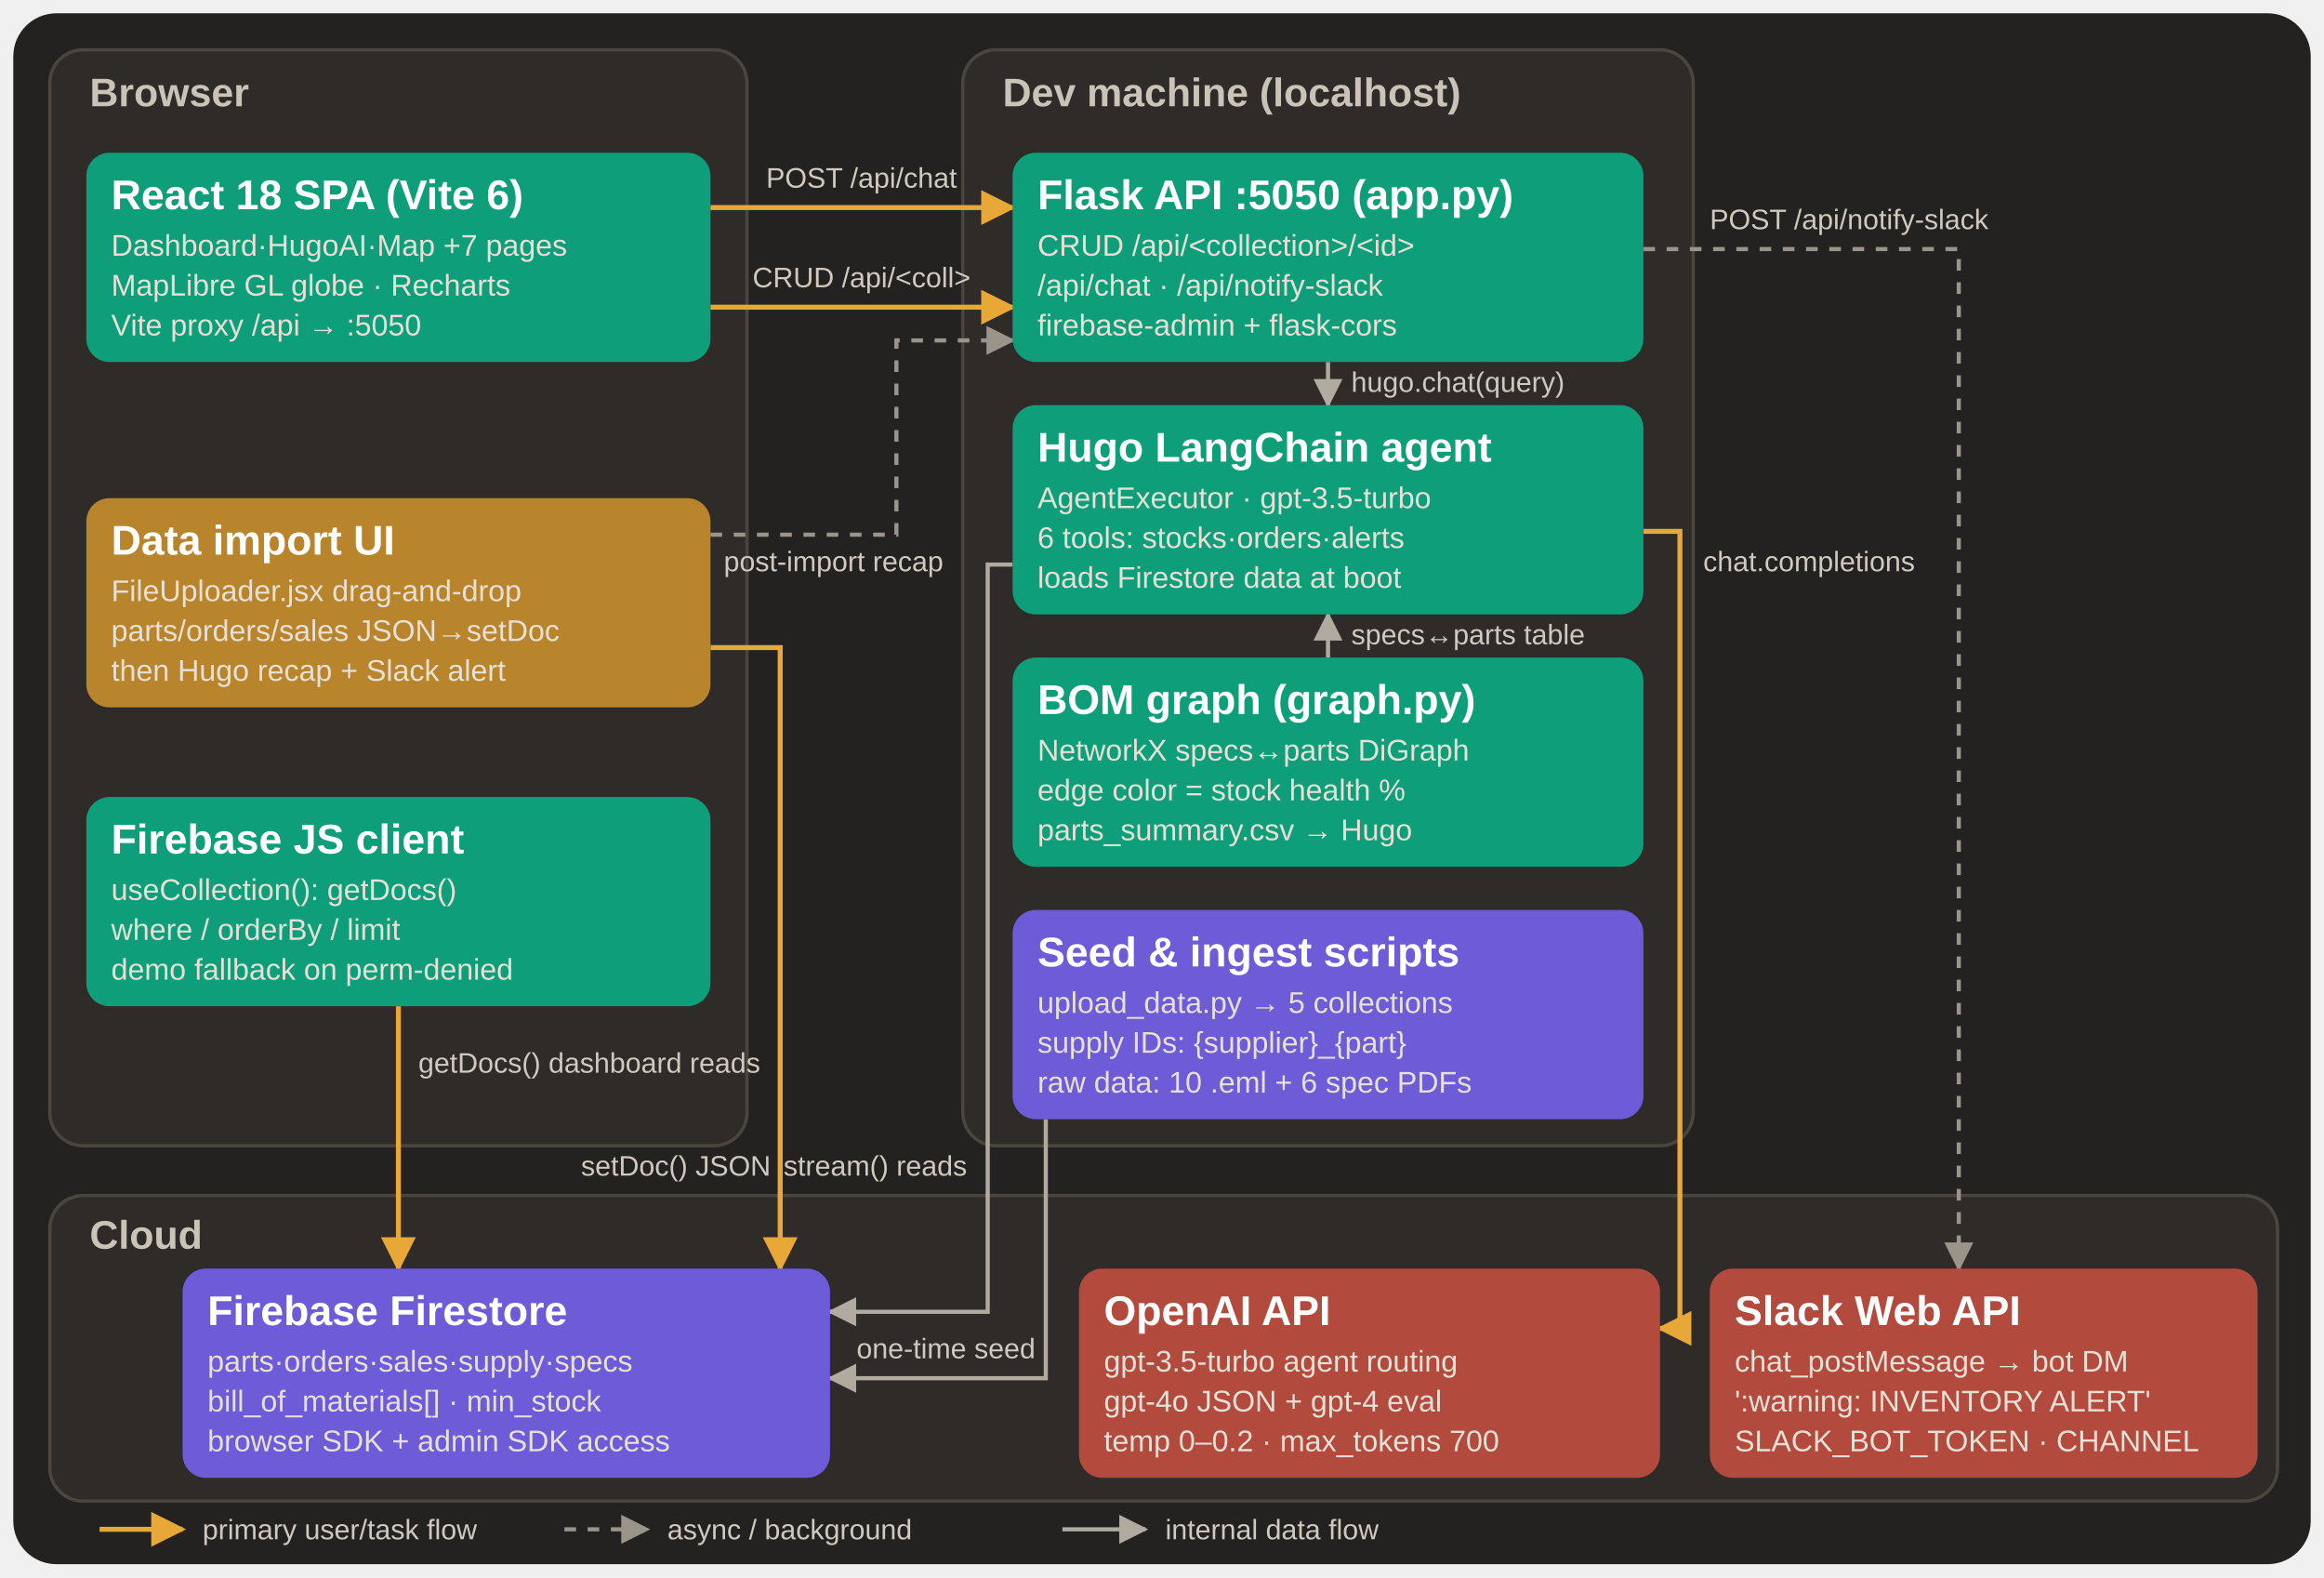
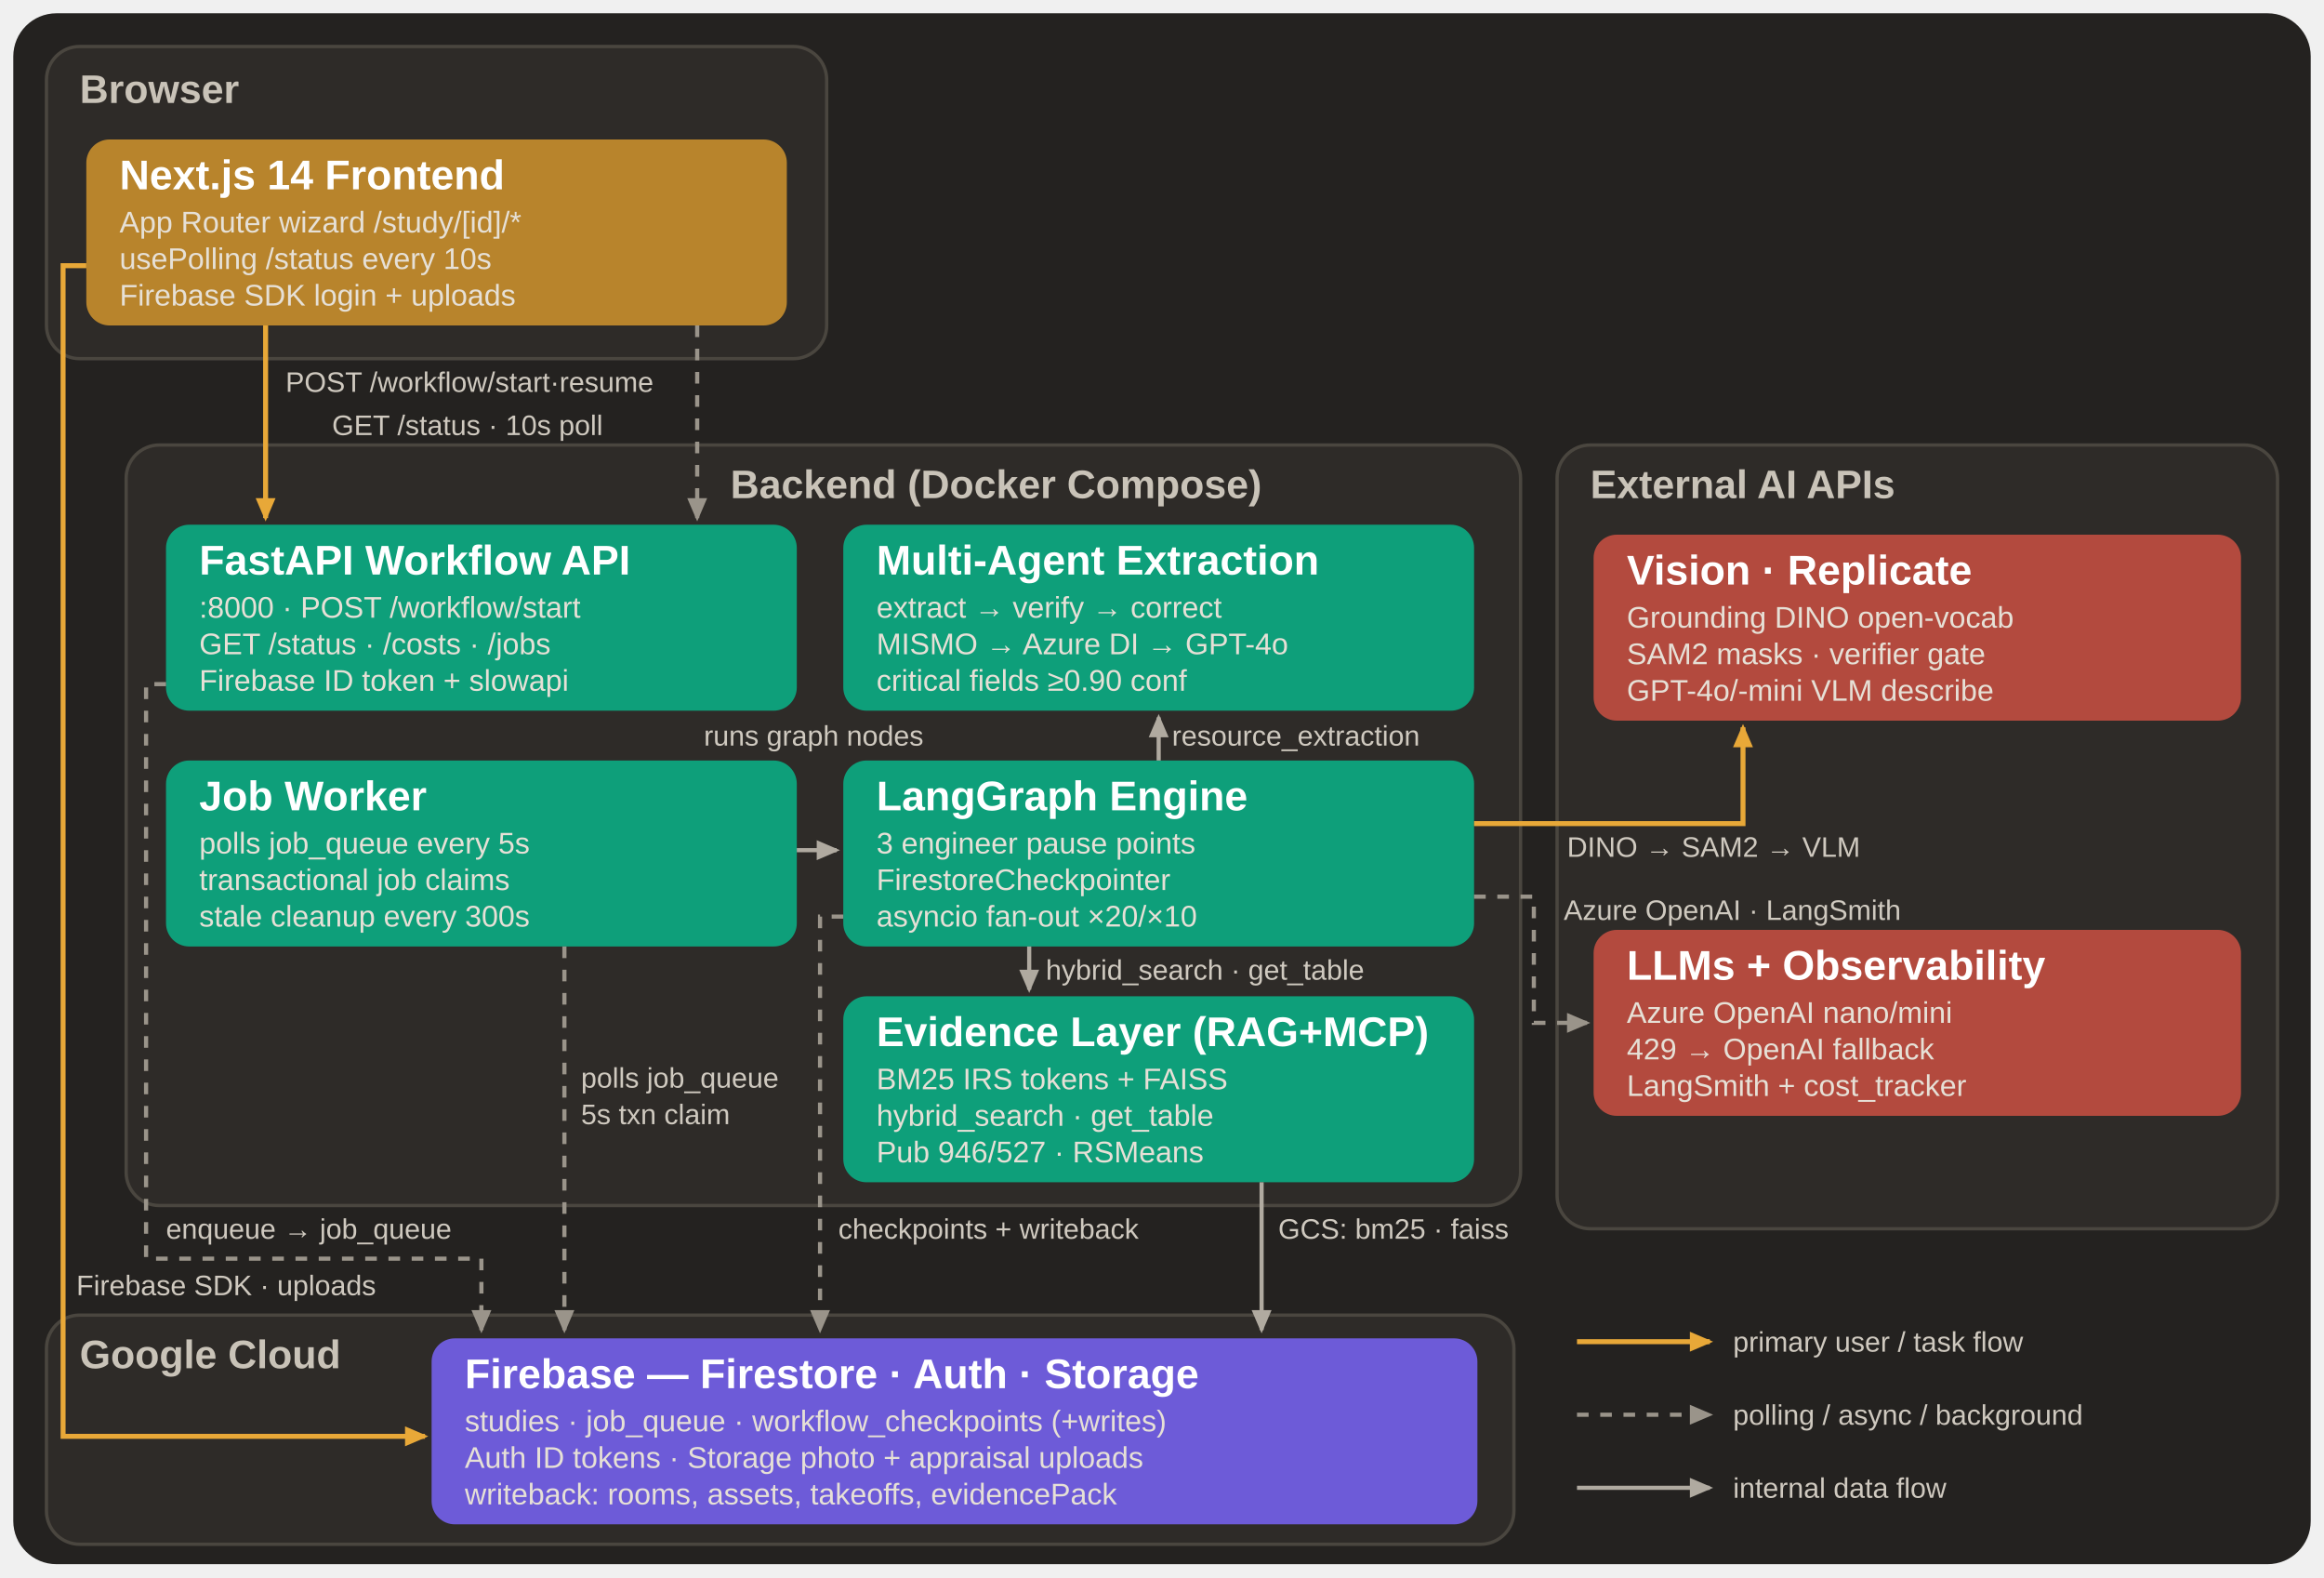
- <svg xmlns="http://www.w3.org/2000/svg" viewBox="0 0 1400 950" font-family="'DM Sans', -apple-system, 'Helvetica Neue', Arial, sans-serif">
+ <svg xmlns="http://www.w3.org/2000/svg" width="1400" height="950" viewBox="0 0 1400 950" font-family="'DM Sans', -apple-system, 'Helvetica Neue', Arial, sans-serif">
  <defs>
-     <marker id="mGold" viewBox="0 0 10 10" refX="9" refY="5" markerWidth="7" markerHeight="7" orient="auto-start-reverse">
-       <path d="M0,0 L10,5 L0,10 z" fill="#E8A838" />
+     <marker id="ag" markerWidth="14" markerHeight="12" refX="12" refY="6" orient="auto" markerUnits="userSpaceOnUse">
+       <path d="M0,0 L14,6 L0,12 z" fill="#E8A838" />
    </marker>
-     <marker id="mAsync" viewBox="0 0 10 10" refX="9" refY="5" markerWidth="7" markerHeight="7" orient="auto-start-reverse">
-       <path d="M0,0 L10,5 L0,10 z" fill="#9a948a" />
+     <marker id="an" markerWidth="14" markerHeight="12" refX="12" refY="6" orient="auto" markerUnits="userSpaceOnUse">
+       <path d="M0,0 L14,6 L0,12 z" fill="#9a948a" />
    </marker>
-     <marker id="mInt" viewBox="0 0 10 10" refX="9" refY="5" markerWidth="7" markerHeight="7" orient="auto-start-reverse">
-       <path d="M0,0 L10,5 L0,10 z" fill="#b0aaa0" />
+     <marker id="ai" markerWidth="14" markerHeight="12" refX="12" refY="6" orient="auto" markerUnits="userSpaceOnUse">
+       <path d="M0,0 L14,6 L0,12 z" fill="#b0aaa0" />
    </marker>
  </defs>
  <rect x="8" y="8" width="1384" height="934" rx="26" fill="#242220" />
-   <rect x="30" y="30" width="420" height="660" rx="20" fill="#2e2b28" stroke="#4a463f" stroke-width="2" />
-   <text x="54" y="64" font-size="24" font-weight="bold" fill="#c9c3b8">Browser</text>
-   <rect x="580" y="30" width="440" height="660" rx="20" fill="#2e2b28" stroke="#4a463f" stroke-width="2" />
-   <text x="604" y="64" font-size="24" font-weight="bold" fill="#c9c3b8">Dev machine (localhost)</text>
-   <rect x="30" y="720" width="1342" height="184" rx="20" fill="#2e2b28" stroke="#4a463f" stroke-width="2" />
-   <text x="54" y="752" font-size="24" font-weight="bold" fill="#c9c3b8">Cloud</text>
-   <path d="M428 125 H610" fill="none" stroke="#E8A838" stroke-width="3" marker-end="url(#mGold)" />
-   <text x="519" y="113" font-size="17" fill="#cfc9bf" text-anchor="middle">POST /api/chat</text>
-   <path d="M428 185 H610" fill="none" stroke="#E8A838" stroke-width="3" marker-end="url(#mGold)" />
-   <text x="519" y="173" font-size="17" fill="#cfc9bf" text-anchor="middle">CRUD /api/&lt;coll&gt;</text>
-   <path d="M428 322 H540 V205 H610" fill="none" stroke="#9a948a" stroke-width="2.5" stroke-dasharray="7 7" marker-end="url(#mAsync)" />
-   <text x="436" y="344" font-size="17" fill="#cfc9bf">post-import recap</text>
-   <path d="M428 390 H470 V764" fill="none" stroke="#E8A838" stroke-width="3" marker-end="url(#mGold)" />
-   <text x="350" y="708" font-size="17" fill="#cfc9bf">setDoc() JSON</text>
-   <path d="M240 606 V764" fill="none" stroke="#E8A838" stroke-width="3" marker-end="url(#mGold)" />
-   <text x="252" y="646" font-size="17" fill="#cfc9bf">getDocs() dashboard reads</text>
-   <path d="M800 218 V244" fill="none" stroke="#b0aaa0" stroke-width="2.5" marker-end="url(#mInt)" />
-   <text x="814" y="236" font-size="17" fill="#cfc9bf">hugo.chat(query)</text>
-   <path d="M800 396 V370" fill="none" stroke="#b0aaa0" stroke-width="2.5" marker-end="url(#mInt)" />
-   <text x="814" y="388" font-size="17" fill="#cfc9bf">specs↔parts table</text>
-   <path d="M990 320 H1012 V800 H1000" fill="none" stroke="#E8A838" stroke-width="3" marker-end="url(#mGold)" />
-   <text x="1026" y="344" font-size="17" fill="#cfc9bf">chat.completions</text>
-   <path d="M990 150 H1180 V764" fill="none" stroke="#9a948a" stroke-width="2.5" stroke-dasharray="7 7" marker-end="url(#mAsync)" />
-   <text x="1030" y="138" font-size="17" fill="#cfc9bf">POST /api/notify-slack</text>
-   <path d="M610 340 H595 V790 H500" fill="none" stroke="#b0aaa0" stroke-width="2.5" marker-end="url(#mInt)" />
-   <text x="472" y="708" font-size="17" fill="#cfc9bf">stream() reads</text>
-   <path d="M630 674 V830 H500" fill="none" stroke="#b0aaa0" stroke-width="2.5" marker-end="url(#mInt)" />
-   <text x="516" y="818" font-size="17" fill="#cfc9bf">one-time seed</text>
-   <rect x="52" y="92" width="376" height="126" rx="14" fill="#0E9F7A" />
-   <text x="67" y="126" font-size="25" font-weight="bold" fill="#ffffff">React 18 SPA (Vite 6)</text>
-   <text x="67" y="154" font-size="18" fill="#e6e0d6">Dashboard·HugoAI·Map +7 pages</text>
-   <text x="67" y="178" font-size="18" fill="#e6e0d6">MapLibre GL globe · Recharts</text>
-   <text x="67" y="202" font-size="18" fill="#e6e0d6">Vite proxy /api → :5050</text>
-   <rect x="52" y="300" width="376" height="126" rx="14" fill="#B8842C" />
-   <text x="67" y="334" font-size="25" font-weight="bold" fill="#ffffff">Data import UI</text>
-   <text x="67" y="362" font-size="18" fill="#e6e0d6">FileUploader.jsx drag-and-drop</text>
-   <text x="67" y="386" font-size="18" fill="#e6e0d6">parts/orders/sales JSON→setDoc</text>
-   <text x="67" y="410" font-size="18" fill="#e6e0d6">then Hugo recap + Slack alert</text>
-   <rect x="52" y="480" width="376" height="126" rx="14" fill="#0E9F7A" />
-   <text x="67" y="514" font-size="25" font-weight="bold" fill="#ffffff">Firebase JS client</text>
-   <text x="67" y="542" font-size="18" fill="#e6e0d6">useCollection(): getDocs()</text>
-   <text x="67" y="566" font-size="18" fill="#e6e0d6">where / orderBy / limit</text>
-   <text x="67" y="590" font-size="18" fill="#e6e0d6">demo fallback on perm-denied</text>
-   <rect x="610" y="92" width="380" height="126" rx="14" fill="#0E9F7A" />
-   <text x="625" y="126" font-size="25" font-weight="bold" fill="#ffffff">Flask API :5050 (app.py)</text>
-   <text x="625" y="154" font-size="18" fill="#e6e0d6">CRUD /api/&lt;collection&gt;/&lt;id&gt;</text>
-   <text x="625" y="178" font-size="18" fill="#e6e0d6">/api/chat · /api/notify-slack</text>
-   <text x="625" y="202" font-size="18" fill="#e6e0d6">firebase-admin + flask-cors</text>
-   <rect x="610" y="244" width="380" height="126" rx="14" fill="#0E9F7A" />
-   <text x="625" y="278" font-size="25" font-weight="bold" fill="#ffffff">Hugo LangChain agent</text>
-   <text x="625" y="306" font-size="18" fill="#e6e0d6">AgentExecutor · gpt-3.5-turbo</text>
-   <text x="625" y="330" font-size="18" fill="#e6e0d6">6 tools: stocks·orders·alerts</text>
-   <text x="625" y="354" font-size="18" fill="#e6e0d6">loads Firestore data at boot</text>
-   <rect x="610" y="396" width="380" height="126" rx="14" fill="#0E9F7A" />
-   <text x="625" y="430" font-size="25" font-weight="bold" fill="#ffffff">BOM graph (graph.py)</text>
-   <text x="625" y="458" font-size="18" fill="#e6e0d6">NetworkX specs↔parts DiGraph</text>
-   <text x="625" y="482" font-size="18" fill="#e6e0d6">edge color = stock health %</text>
-   <text x="625" y="506" font-size="18" fill="#e6e0d6">parts_summary.csv → Hugo</text>
-   <rect x="610" y="548" width="380" height="126" rx="14" fill="#6D5BD8" />
-   <text x="625" y="582" font-size="25" font-weight="bold" fill="#ffffff">Seed &amp; ingest scripts</text>
-   <text x="625" y="610" font-size="18" fill="#e6e0d6">upload_data.py → 5 collections</text>
-   <text x="625" y="634" font-size="18" fill="#e6e0d6">supply IDs: {supplier}_{part}</text>
-   <text x="625" y="658" font-size="18" fill="#e6e0d6">raw data: 10 .eml + 6 spec PDFs</text>
-   <rect x="110" y="764" width="390" height="126" rx="14" fill="#6D5BD8" />
-   <text x="125" y="798" font-size="25" font-weight="bold" fill="#ffffff">Firebase Firestore</text>
-   <text x="125" y="826" font-size="18" fill="#e6e0d6">parts·orders·sales·supply·specs</text>
-   <text x="125" y="850" font-size="18" fill="#e6e0d6">bill_of_materials[] · min_stock</text>
-   <text x="125" y="874" font-size="18" fill="#e6e0d6">browser SDK + admin SDK access</text>
-   <rect x="650" y="764" width="350" height="126" rx="14" fill="#B34A3E" />
-   <text x="665" y="798" font-size="25" font-weight="bold" fill="#ffffff">OpenAI API</text>
-   <text x="665" y="826" font-size="18" fill="#e6e0d6">gpt-3.5-turbo agent routing</text>
-   <text x="665" y="850" font-size="18" fill="#e6e0d6">gpt-4o JSON + gpt-4 eval</text>
-   <text x="665" y="874" font-size="18" fill="#e6e0d6">temp 0–0.2 · max_tokens 700</text>
-   <rect x="1030" y="764" width="330" height="126" rx="14" fill="#B34A3E" />
-   <text x="1045" y="798" font-size="25" font-weight="bold" fill="#ffffff">Slack Web API</text>
-   <text x="1045" y="826" font-size="18" fill="#e6e0d6">chat_postMessage → bot DM</text>
-   <text x="1045" y="850" font-size="18" fill="#e6e0d6">':warning: INVENTORY ALERT'</text>
-   <text x="1045" y="874" font-size="18" fill="#e6e0d6">SLACK_BOT_TOKEN · CHANNEL</text>
-   <path d="M60 921 H110" fill="none" stroke="#E8A838" stroke-width="3" marker-end="url(#mGold)" />
-   <text x="122" y="927" font-size="17" fill="#cfc9bf">primary user/task flow</text>
-   <path d="M340 921 H390" fill="none" stroke="#9a948a" stroke-width="2.5" stroke-dasharray="7 7" marker-end="url(#mAsync)" />
-   <text x="402" y="927" font-size="17" fill="#cfc9bf">async / background</text>
-   <path d="M640 921 H690" fill="none" stroke="#b0aaa0" stroke-width="2.5" marker-end="url(#mInt)" />
-   <text x="702" y="927" font-size="17" fill="#cfc9bf">internal data flow</text>
+   <rect x="28" y="28" width="470" height="188" rx="20" fill="#2e2b28" stroke="#4a463f" stroke-width="2" />
+   <text x="48" y="62" font-size="24" font-weight="bold" fill="#c9c3b8">Browser</text>
+   <rect x="52" y="84" width="422" height="112" rx="14" fill="#B8842C" />
+   <text x="72" y="114" font-size="25" font-weight="bold" fill="#ffffff">Next.js 14 Frontend</text>
+   <text x="72" y="140" font-size="18" fill="#e6e0d6">App Router wizard /study/[id]/*</text>
+   <text x="72" y="162" font-size="18" fill="#e6e0d6">usePolling /status every 10s</text>
+   <text x="72" y="184" font-size="18" fill="#e6e0d6">Firebase SDK login + uploads</text>
+   <rect x="76" y="268" width="840" height="458" rx="20" fill="#2e2b28" stroke="#4a463f" stroke-width="2" />
+   <text x="440" y="300" font-size="24" font-weight="bold" fill="#c9c3b8">Backend (Docker Compose)</text>
+   <rect x="100" y="316" width="380" height="112" rx="14" fill="#0E9F7A" />
+   <text x="120" y="346" font-size="25" font-weight="bold" fill="#ffffff">FastAPI Workflow API</text>
+   <text x="120" y="372" font-size="18" fill="#e6e0d6">:8000 · POST /workflow/start</text>
+   <text x="120" y="394" font-size="18" fill="#e6e0d6">GET /status · /costs · /jobs</text>
+   <text x="120" y="416" font-size="18" fill="#e6e0d6">Firebase ID token + slowapi</text>
+   <rect x="508" y="316" width="380" height="112" rx="14" fill="#0E9F7A" />
+   <text x="528" y="346" font-size="25" font-weight="bold" fill="#ffffff">Multi-Agent Extraction</text>
+   <text x="528" y="372" font-size="18" fill="#e6e0d6">extract → verify → correct</text>
+   <text x="528" y="394" font-size="18" fill="#e6e0d6">MISMO → Azure DI → GPT-4o</text>
+   <text x="528" y="416" font-size="18" fill="#e6e0d6">critical fields ≥0.90 conf</text>
+   <rect x="100" y="458" width="380" height="112" rx="14" fill="#0E9F7A" />
+   <text x="120" y="488" font-size="25" font-weight="bold" fill="#ffffff">Job Worker</text>
+   <text x="120" y="514" font-size="18" fill="#e6e0d6">polls job_queue every 5s</text>
+   <text x="120" y="536" font-size="18" fill="#e6e0d6">transactional job claims</text>
+   <text x="120" y="558" font-size="18" fill="#e6e0d6">stale cleanup every 300s</text>
+   <rect x="508" y="458" width="380" height="112" rx="14" fill="#0E9F7A" />
+   <text x="528" y="488" font-size="25" font-weight="bold" fill="#ffffff">LangGraph Engine</text>
+   <text x="528" y="514" font-size="18" fill="#e6e0d6">3 engineer pause points</text>
+   <text x="528" y="536" font-size="18" fill="#e6e0d6">FirestoreCheckpointer</text>
+   <text x="528" y="558" font-size="18" fill="#e6e0d6">asyncio fan-out ×20/×10</text>
+   <rect x="508" y="600" width="380" height="112" rx="14" fill="#0E9F7A" />
+   <text x="528" y="630" font-size="25" font-weight="bold" fill="#ffffff">Evidence Layer (RAG+MCP)</text>
+   <text x="528" y="656" font-size="18" fill="#e6e0d6">BM25 IRS tokens + FAISS</text>
+   <text x="528" y="678" font-size="18" fill="#e6e0d6">hybrid_search · get_table</text>
+   <text x="528" y="700" font-size="18" fill="#e6e0d6">Pub 946/527 · RSMeans</text>
+   <rect x="938" y="268" width="434" height="472" rx="20" fill="#2e2b28" stroke="#4a463f" stroke-width="2" />
+   <text x="958" y="300" font-size="24" font-weight="bold" fill="#c9c3b8">External AI APIs</text>
+   <rect x="960" y="322" width="390" height="112" rx="14" fill="#B34A3E" />
+   <text x="980" y="352" font-size="25" font-weight="bold" fill="#ffffff">Vision · Replicate</text>
+   <text x="980" y="378" font-size="18" fill="#e6e0d6">Grounding DINO open-vocab</text>
+   <text x="980" y="400" font-size="18" fill="#e6e0d6">SAM2 masks · verifier gate</text>
+   <text x="980" y="422" font-size="18" fill="#e6e0d6">GPT-4o/-mini VLM describe</text>
+   <rect x="960" y="560" width="390" height="112" rx="14" fill="#B34A3E" />
+   <text x="980" y="590" font-size="25" font-weight="bold" fill="#ffffff">LLMs + Observability</text>
+   <text x="980" y="616" font-size="18" fill="#e6e0d6">Azure OpenAI nano/mini</text>
+   <text x="980" y="638" font-size="18" fill="#e6e0d6">429 → OpenAI fallback</text>
+   <text x="980" y="660" font-size="18" fill="#e6e0d6">LangSmith + cost_tracker</text>
+   <rect x="28" y="792" width="884" height="138" rx="20" fill="#2e2b28" stroke="#4a463f" stroke-width="2" />
+   <text x="48" y="824" font-size="24" font-weight="bold" fill="#c9c3b8">Google Cloud</text>
+   <rect x="260" y="806" width="630" height="112" rx="14" fill="#6D5BD8" />
+   <text x="280" y="836" font-size="25" font-weight="bold" fill="#ffffff">Firebase — Firestore · Auth · Storage</text>
+   <text x="280" y="862" font-size="18" fill="#e6e0d6">studies · job_queue · workflow_checkpoints (+writes)</text>
+   <text x="280" y="884" font-size="18" fill="#e6e0d6">Auth ID tokens · Storage photo + appraisal uploads</text>
+   <text x="280" y="906" font-size="18" fill="#e6e0d6">writeback: rooms, assets, takeoffs, evidencePack</text>
+   <path d="M160 196 L160 312" stroke="#E8A838" stroke-width="3" fill="none" marker-end="url(#ag)" />
+   <text x="172" y="236" font-size="17" fill="#cfc9bf">POST /workflow/start·resume</text>
+   <path d="M52 160 L38 160 L38 865 L256 865" stroke="#E8A838" stroke-width="3" fill="none" marker-end="url(#ag)" />
+   <text x="46" y="780" font-size="17" fill="#cfc9bf">Firebase SDK · uploads</text>
+   <path d="M888 496 L1050 496 L1050 438" stroke="#E8A838" stroke-width="3" fill="none" marker-end="url(#ag)" />
+   <text x="944" y="516" font-size="17" fill="#cfc9bf">DINO → SAM2 → VLM</text>
+   <path d="M420 196 L420 312" stroke="#9a948a" stroke-width="2.5" stroke-dasharray="7 7" fill="none" marker-end="url(#an)" />
+   <text x="200" y="262" font-size="17" fill="#cfc9bf">GET /status · 10s poll</text>
+   <path d="M100 412 L88 412 L88 758 L290 758 L290 801" stroke="#9a948a" stroke-width="2.5" stroke-dasharray="7 7" fill="none" marker-end="url(#an)" />
+   <text x="100" y="746" font-size="17" fill="#cfc9bf">enqueue → job_queue</text>
+   <path d="M340 570 L340 801" stroke="#9a948a" stroke-width="2.5" stroke-dasharray="7 7" fill="none" marker-end="url(#an)" />
+   <text x="350" y="655" font-size="17" fill="#cfc9bf">polls job_queue</text>
+   <text x="350" y="677" font-size="17" fill="#cfc9bf">5s txn claim</text>
+   <path d="M508 552 L494 552 L494 801" stroke="#9a948a" stroke-width="2.5" stroke-dasharray="7 7" fill="none" marker-end="url(#an)" />
+   <text x="505" y="746" font-size="17" fill="#cfc9bf">checkpoints + writeback</text>
+   <path d="M888 540 L924 540 L924 616 L956 616" stroke="#9a948a" stroke-width="2.5" stroke-dasharray="7 7" fill="none" marker-end="url(#an)" />
+   <text x="942" y="554" font-size="17" fill="#cfc9bf">Azure OpenAI · LangSmith</text>
+   <path d="M480 512 L504 512" stroke="#b0aaa0" stroke-width="2.5" fill="none" marker-end="url(#ai)" />
+   <text x="424" y="449" font-size="17" fill="#cfc9bf">runs graph nodes</text>
+   <path d="M698 458 L698 432" stroke="#b0aaa0" stroke-width="2.5" fill="none" marker-end="url(#ai)" />
+   <text x="706" y="449" font-size="17" fill="#cfc9bf">resource_extraction</text>
+   <path d="M620 570 L620 596" stroke="#b0aaa0" stroke-width="2.5" fill="none" marker-end="url(#ai)" />
+   <text x="630" y="590" font-size="17" fill="#cfc9bf">hybrid_search · get_table</text>
+   <path d="M760 712 L760 801" stroke="#b0aaa0" stroke-width="2.5" fill="none" marker-end="url(#ai)" />
+   <text x="770" y="746" font-size="17" fill="#cfc9bf">GCS: bm25 · faiss</text>
+   <line x1="950" y1="808" x2="1030" y2="808" stroke="#E8A838" stroke-width="3" marker-end="url(#ag)" />
+   <text x="1044" y="814" font-size="17" fill="#cfc9bf">primary user / task flow</text>
+   <line x1="950" y1="852" x2="1030" y2="852" stroke="#9a948a" stroke-width="2.5" stroke-dasharray="7 7" marker-end="url(#an)" />
+   <text x="1044" y="858" font-size="17" fill="#cfc9bf">polling / async / background</text>
+   <line x1="950" y1="896" x2="1030" y2="896" stroke="#b0aaa0" stroke-width="2.5" marker-end="url(#ai)" />
+   <text x="1044" y="902" font-size="17" fill="#cfc9bf">internal data flow</text>
</svg>
